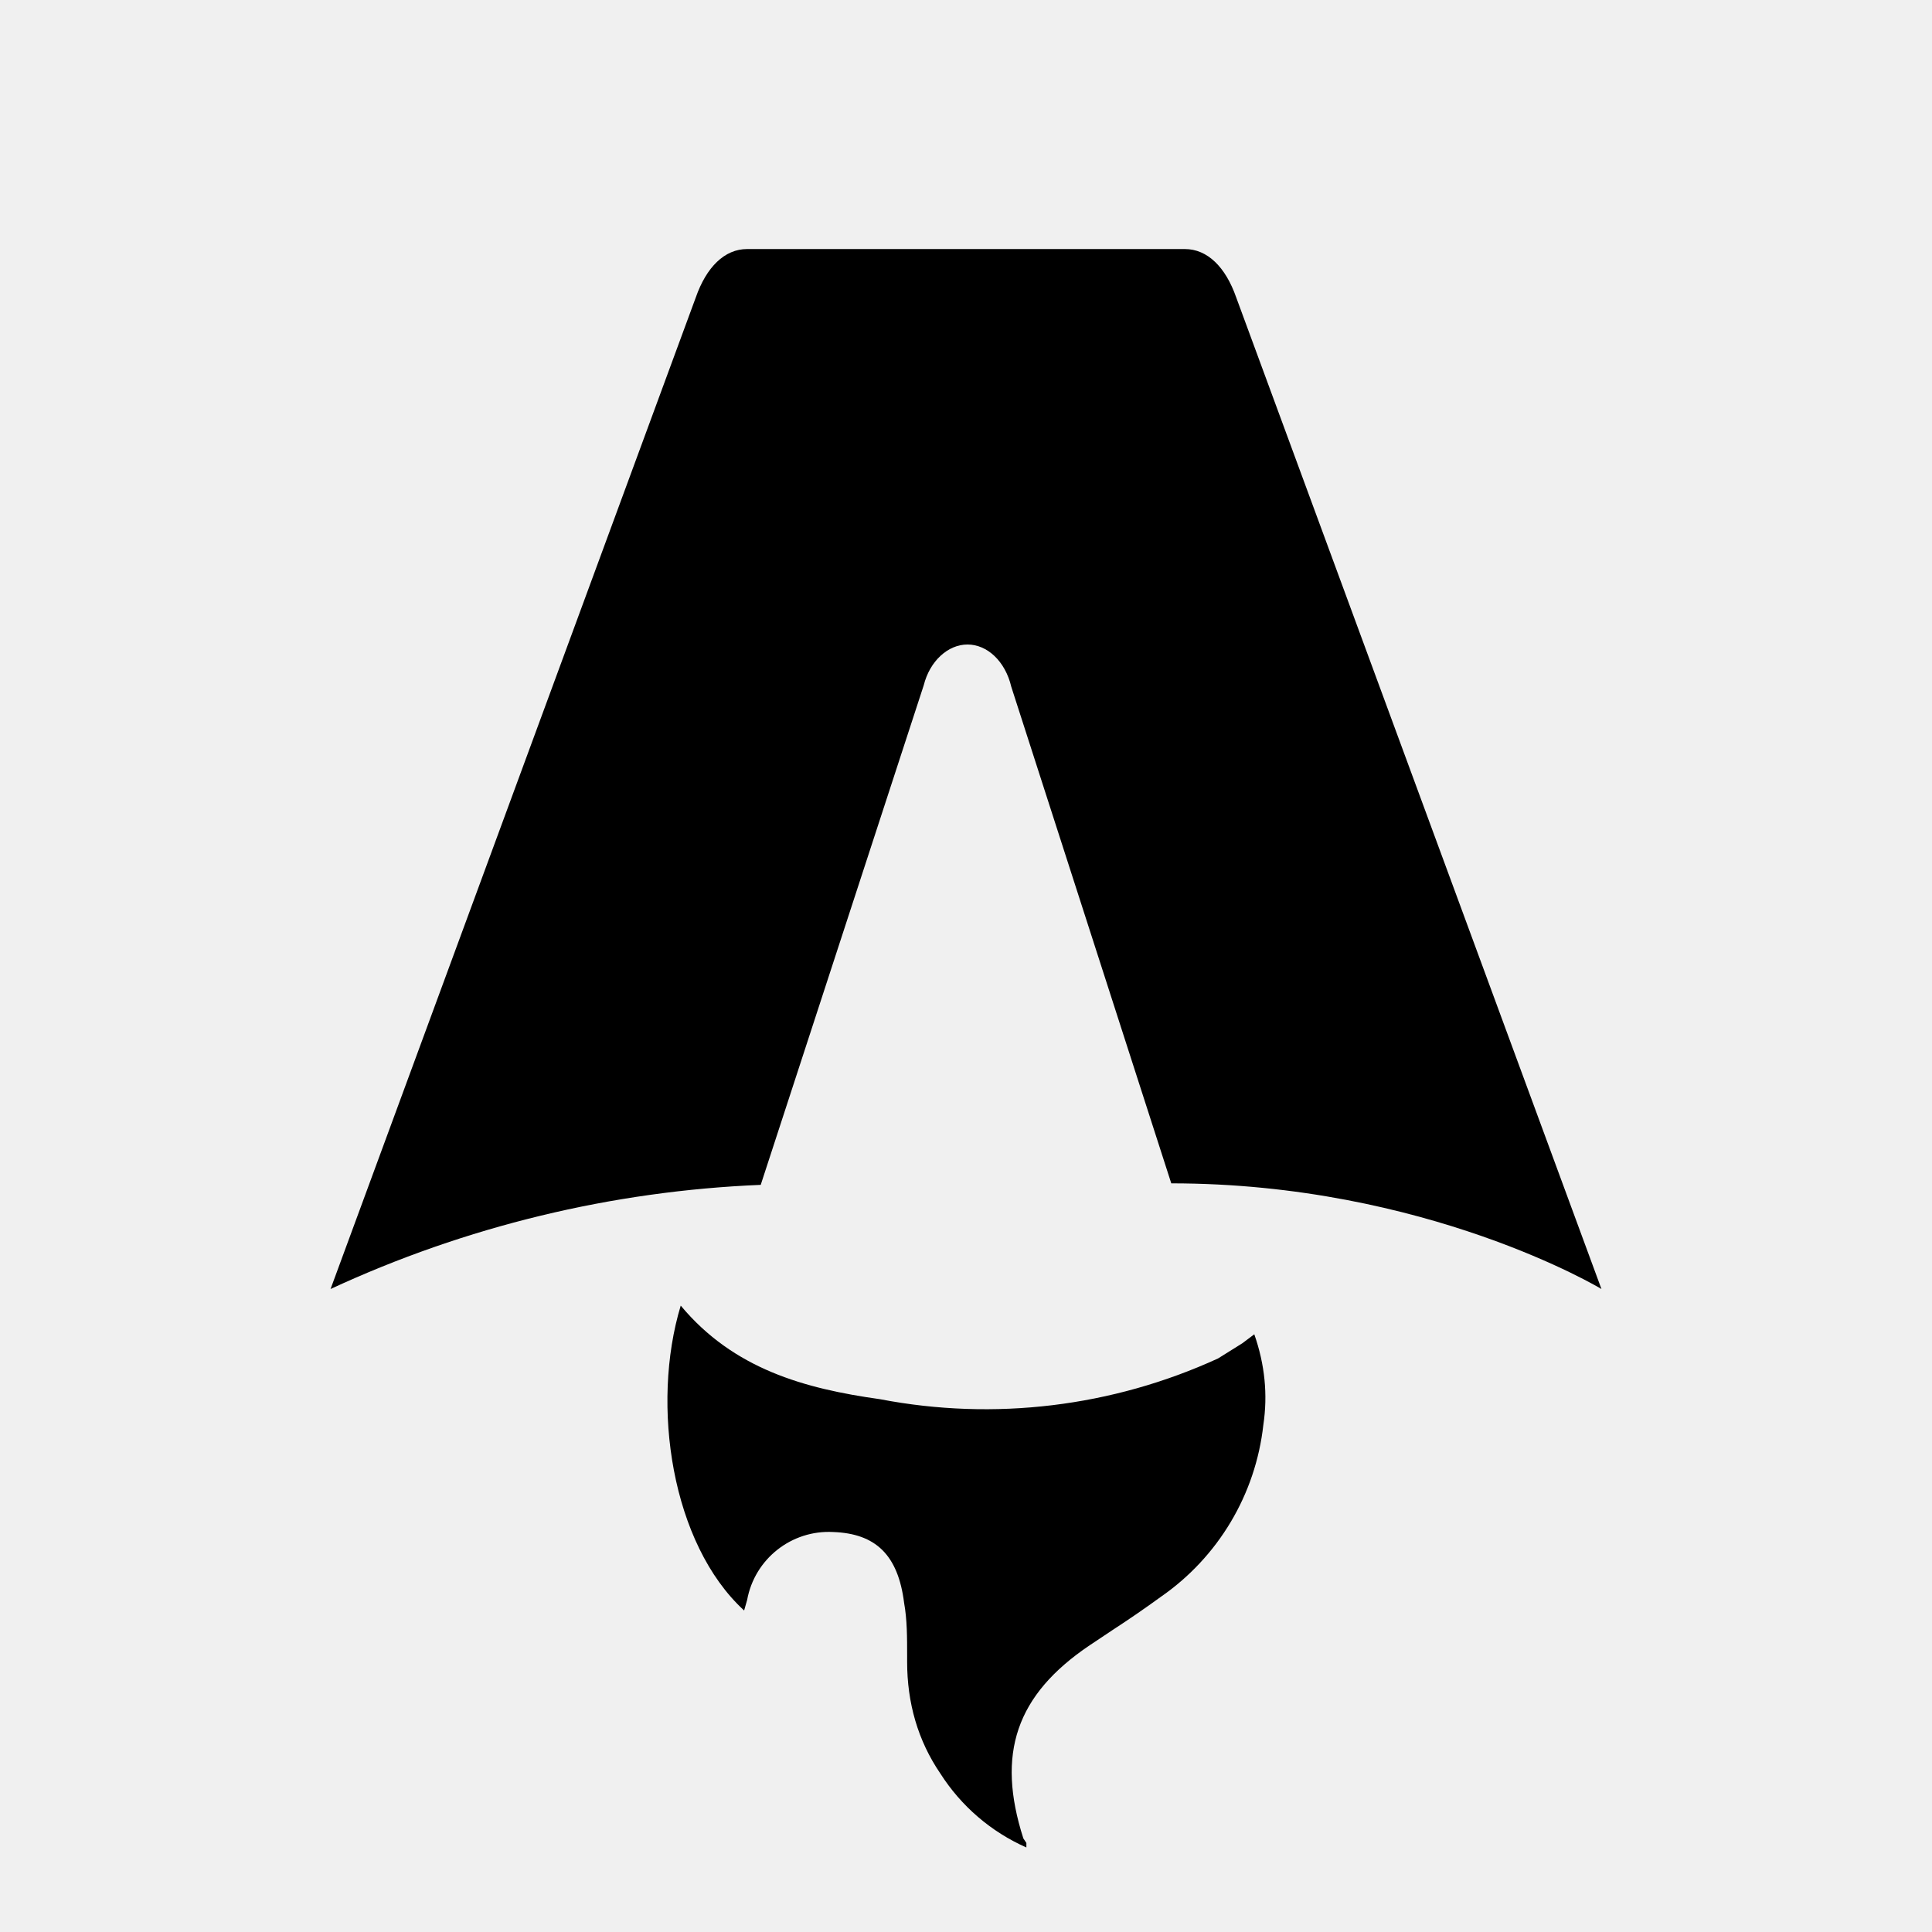
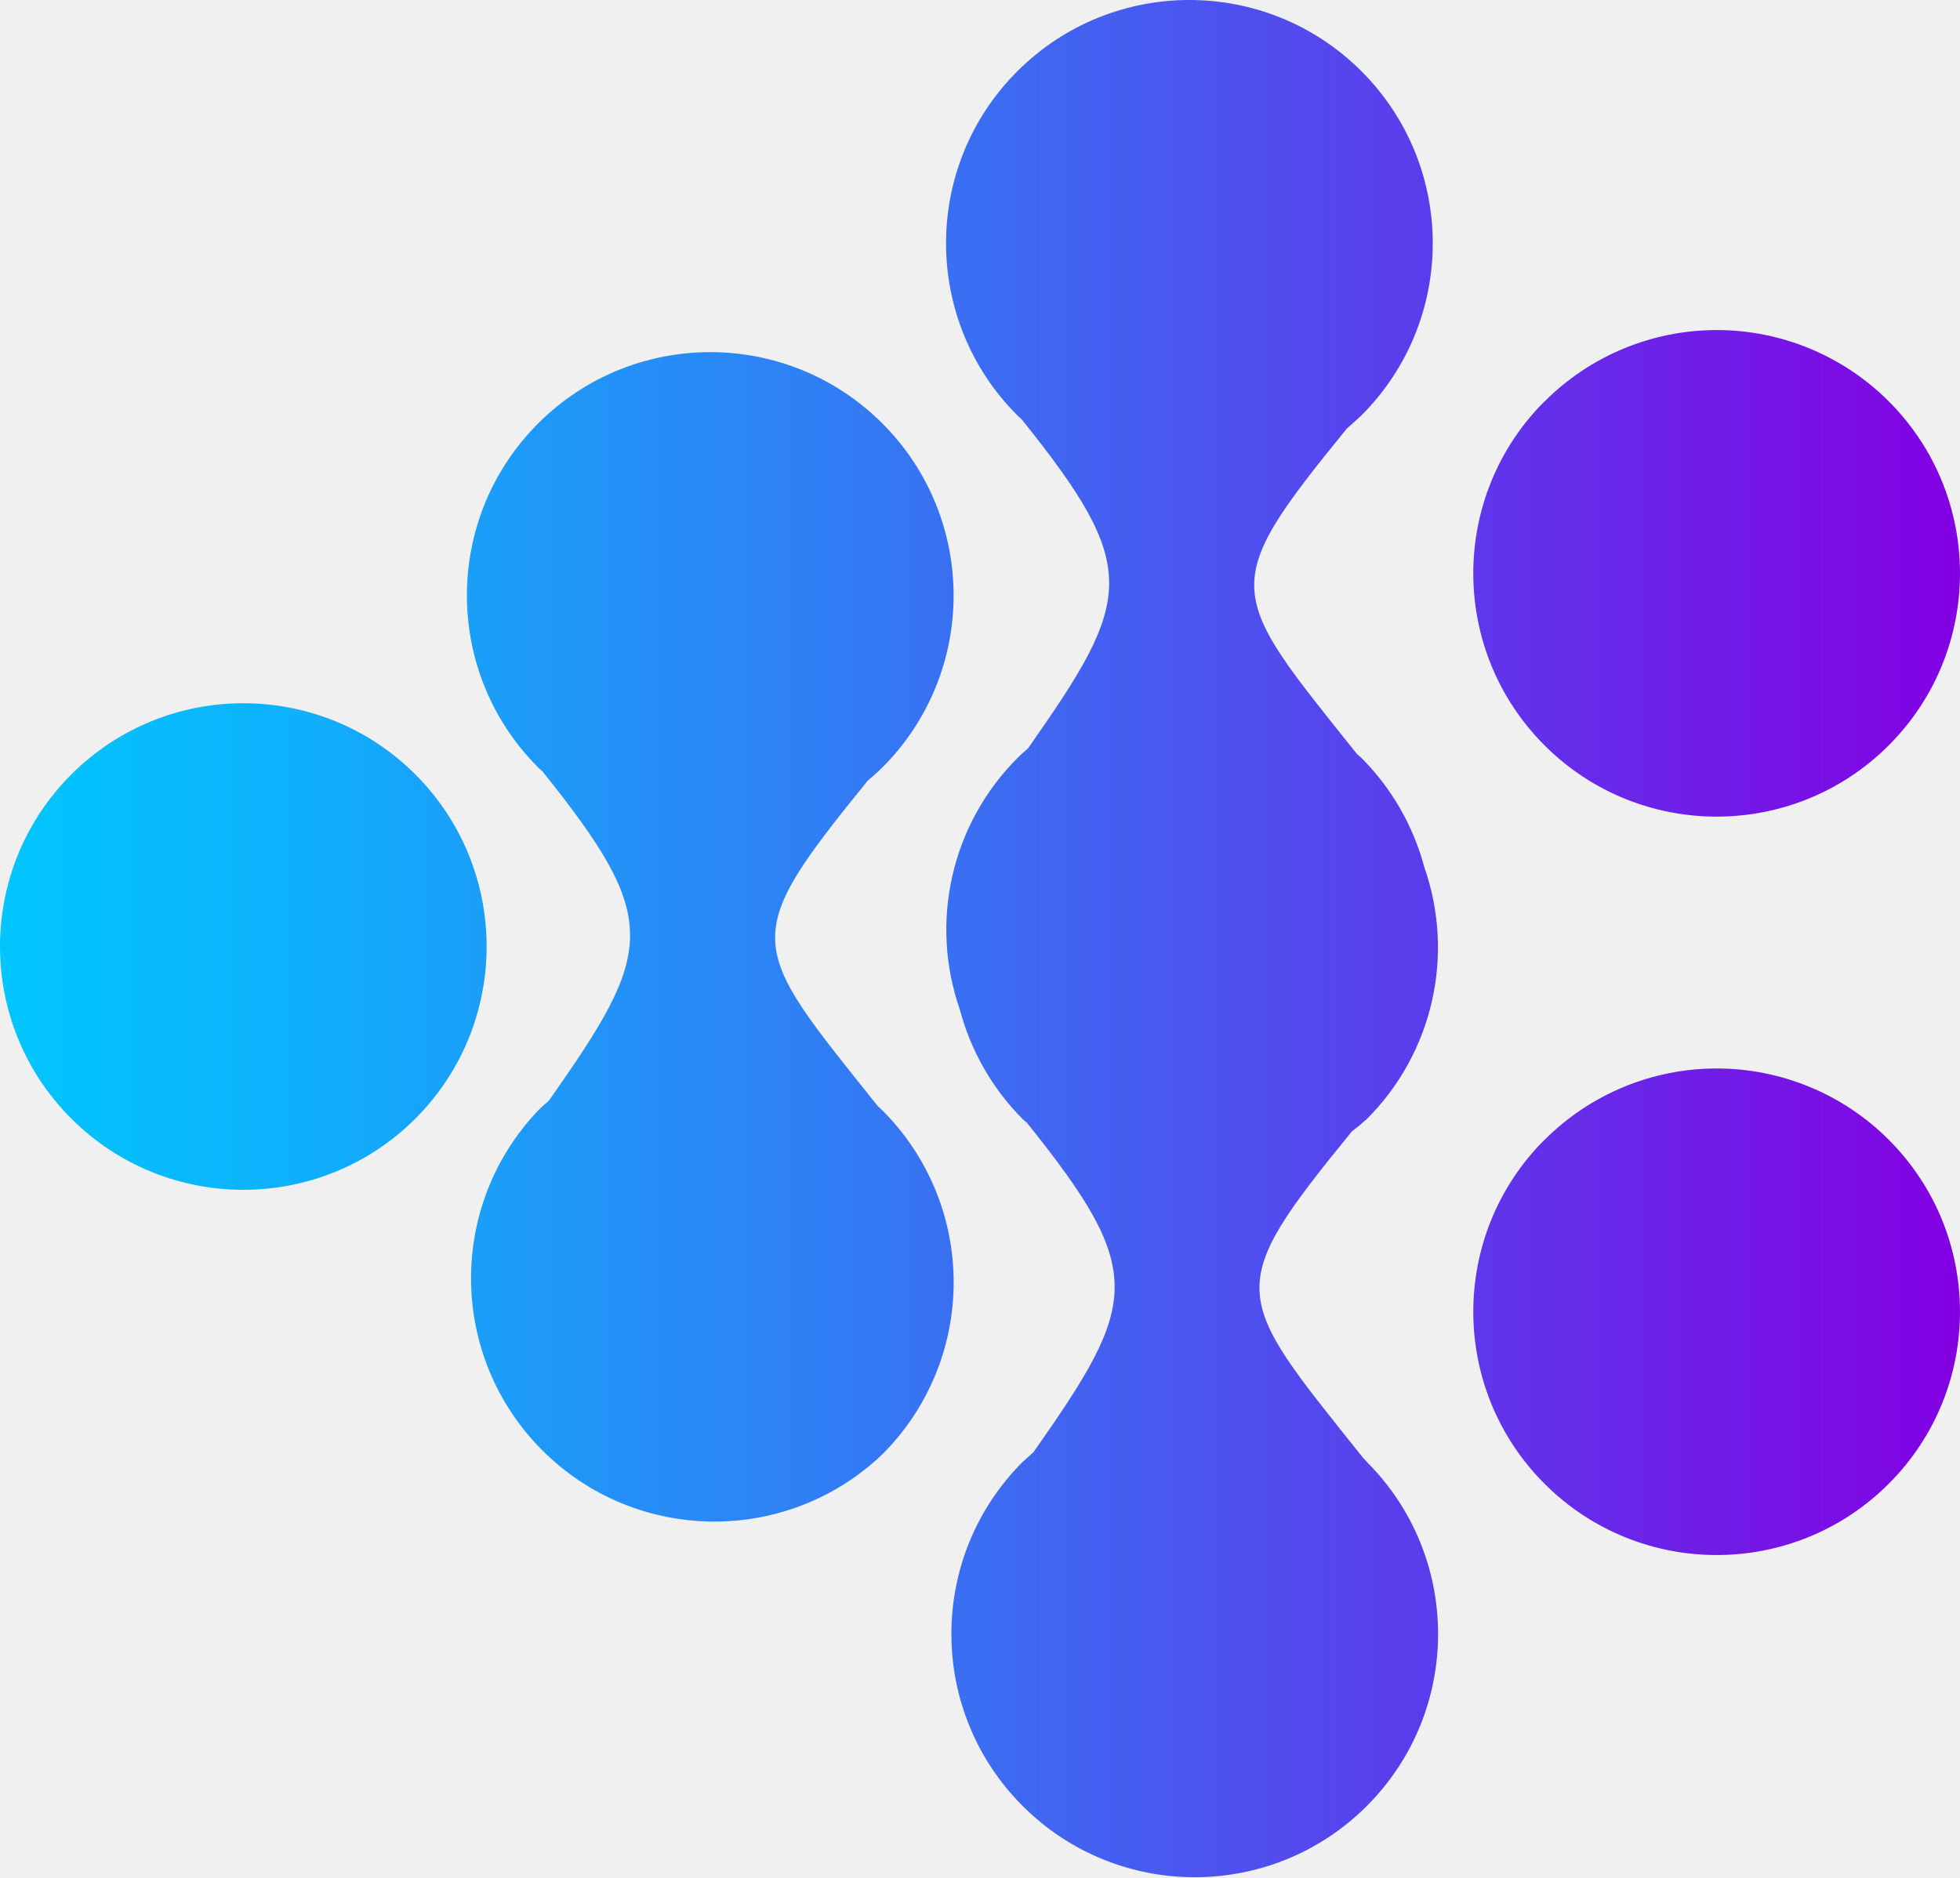
- <svg xmlns="http://www.w3.org/2000/svg" fill="none" viewBox="0 0 128 128">
-   <path d="M50.4 78.5a75.1 75.1 0 0 0-28.5 6.9l24.2-65.7c.7-2 1.9-3.2 3.4-3.2h29c1.5 0 2.7 1.2 3.4 3.2l24.2 65.7s-11.6-7-28.5-7L67 45.5c-.4-1.7-1.6-2.8-2.9-2.8-1.3 0-2.5 1.1-2.9 2.7L50.4 78.5Zm-1.1 28.2Zm-4.2-20.2c-2 6.6-.6 15.8 4.2 20.2a17.5 17.5 0 0 1 .2-.7 5.5 5.5 0 0 1 5.7-4.5c2.8.1 4.3 1.5 4.7 4.7.2 1.1.2 2.3.2 3.5v.4c0 2.7.7 5.2 2.2 7.4a13 13 0 0 0 5.7 4.9v-.3l-.2-.3c-1.8-5.6-.5-9.5 4.4-12.8l1.5-1a73 73 0 0 0 3.2-2.2 16 16 0 0 0 6.8-11.4c.3-2 .1-4-.6-6l-.8.6-1.6 1a37 37 0 0 1-22.4 2.7c-5-.7-9.7-2-13.2-6.2Z" />
-   <style>
-         path { fill: #000; }
-         @media (prefers-color-scheme: dark) {
-             path { fill: #FFF; }
-         }
-     </style>
+ <svg xmlns="http://www.w3.org/2000/svg" viewBox="0 0 110.261 105.631" version="1.1" id="svg23" width="110.261" height="105.631">
+   <defs id="defs15">
+     <style id="style2">.cls-1{fill:url(#New_Gradient_Swatch_3);}.cls-2{font-size:64.24px;fill:#a6a8ab;font-family:BankGothicBT-Light, Bank Gothic BT;font-weight:300;letter-spacing:-0.1em;}</style>
+     <linearGradient id="New_Gradient_Swatch_3" y1="52.81" x2="110.25" y2="52.81" gradientUnits="userSpaceOnUse">
+       <stop offset="0" stop-color="#00c6ff" id="stop4" />
+       <stop offset="0.14" stop-color="#0db2fc" id="stop6" />
+       <stop offset="0.42" stop-color="#307ef5" id="stop8" />
+       <stop offset="0.81" stop-color="#672ae9" id="stop10" />
+       <stop offset="1" stop-color="#8300e3" id="stop12" />
+     </linearGradient>
+   </defs>
+   <g id="Layer_2" data-name="Layer 2" transform="translate(5.8366009e-4,-0.02941634)">
+     <g id="Layer_1-2" data-name="Layer 1">
+       <path class="cls-1" d="M 49.63,81.87 A 13.69,13.69 0 0 1 30.28,62.51 c 0.19,-0.2 0.4,-0.37 0.6,-0.55 5.91,-8.42 6.38,-10.12 -0.36,-18.52 -0.08,-0.08 -0.17,-0.14 -0.24,-0.22 a 13.69,13.69 0 1 1 19.35,0 c -0.26,0.26 -0.54,0.5 -0.82,0.74 -7.3,9 -6.75,9.14 0.57,18.31 v 0 l 0.26,0.24 A 13.68,13.68 0 0 1 49.63,81.87 Z M 76.89,63 A 13.66,13.66 0 0 0 80.12,48.81 13.67,13.67 0 0 0 76.6,42.69 l -0.27,-0.24 v 0 c -7.32,-9.17 -7.87,-9.34 -0.56,-18.31 0.27,-0.24 0.55,-0.48 0.82,-0.74 a 13.69,13.69 0 1 0 -19.36,0 c 0.07,0.08 0.16,0.14 0.24,0.22 6.74,8.4 6.27,10.1 0.36,18.52 -0.2,0.18 -0.41,0.35 -0.6,0.55 A 13.66,13.66 0 0 0 54,56.85 13.67,13.67 0 0 0 57.53,63 l 0.25,0.22 c 6.74,8.4 6.27,10.1 0.36,18.52 l -0.61,0.55 a 13.69,13.69 0 1 0 19.36,0 L 76.63,82 v 0 C 69.31,72.82 68.75,72.65 76.06,63.68 76.35,63.47 76.63,63.23 76.89,63 Z M 23.37,43.61 a 13.69,13.69 0 1 0 0,19.36 13.7,13.7 0 0 0 0,-19.36 z m 63.52,-21 a 13.69,13.69 0 1 0 19.36,0 13.68,13.68 0 0 0 -19.36,0.01 z m 0,41.55 a 13.69,13.69 0 1 0 19.36,0 13.68,13.68 0 0 0 -19.36,0.01 z" id="path17" style="fill:url(#New_Gradient_Swatch_3)" />
+     </g>
+   </g>
</svg>
